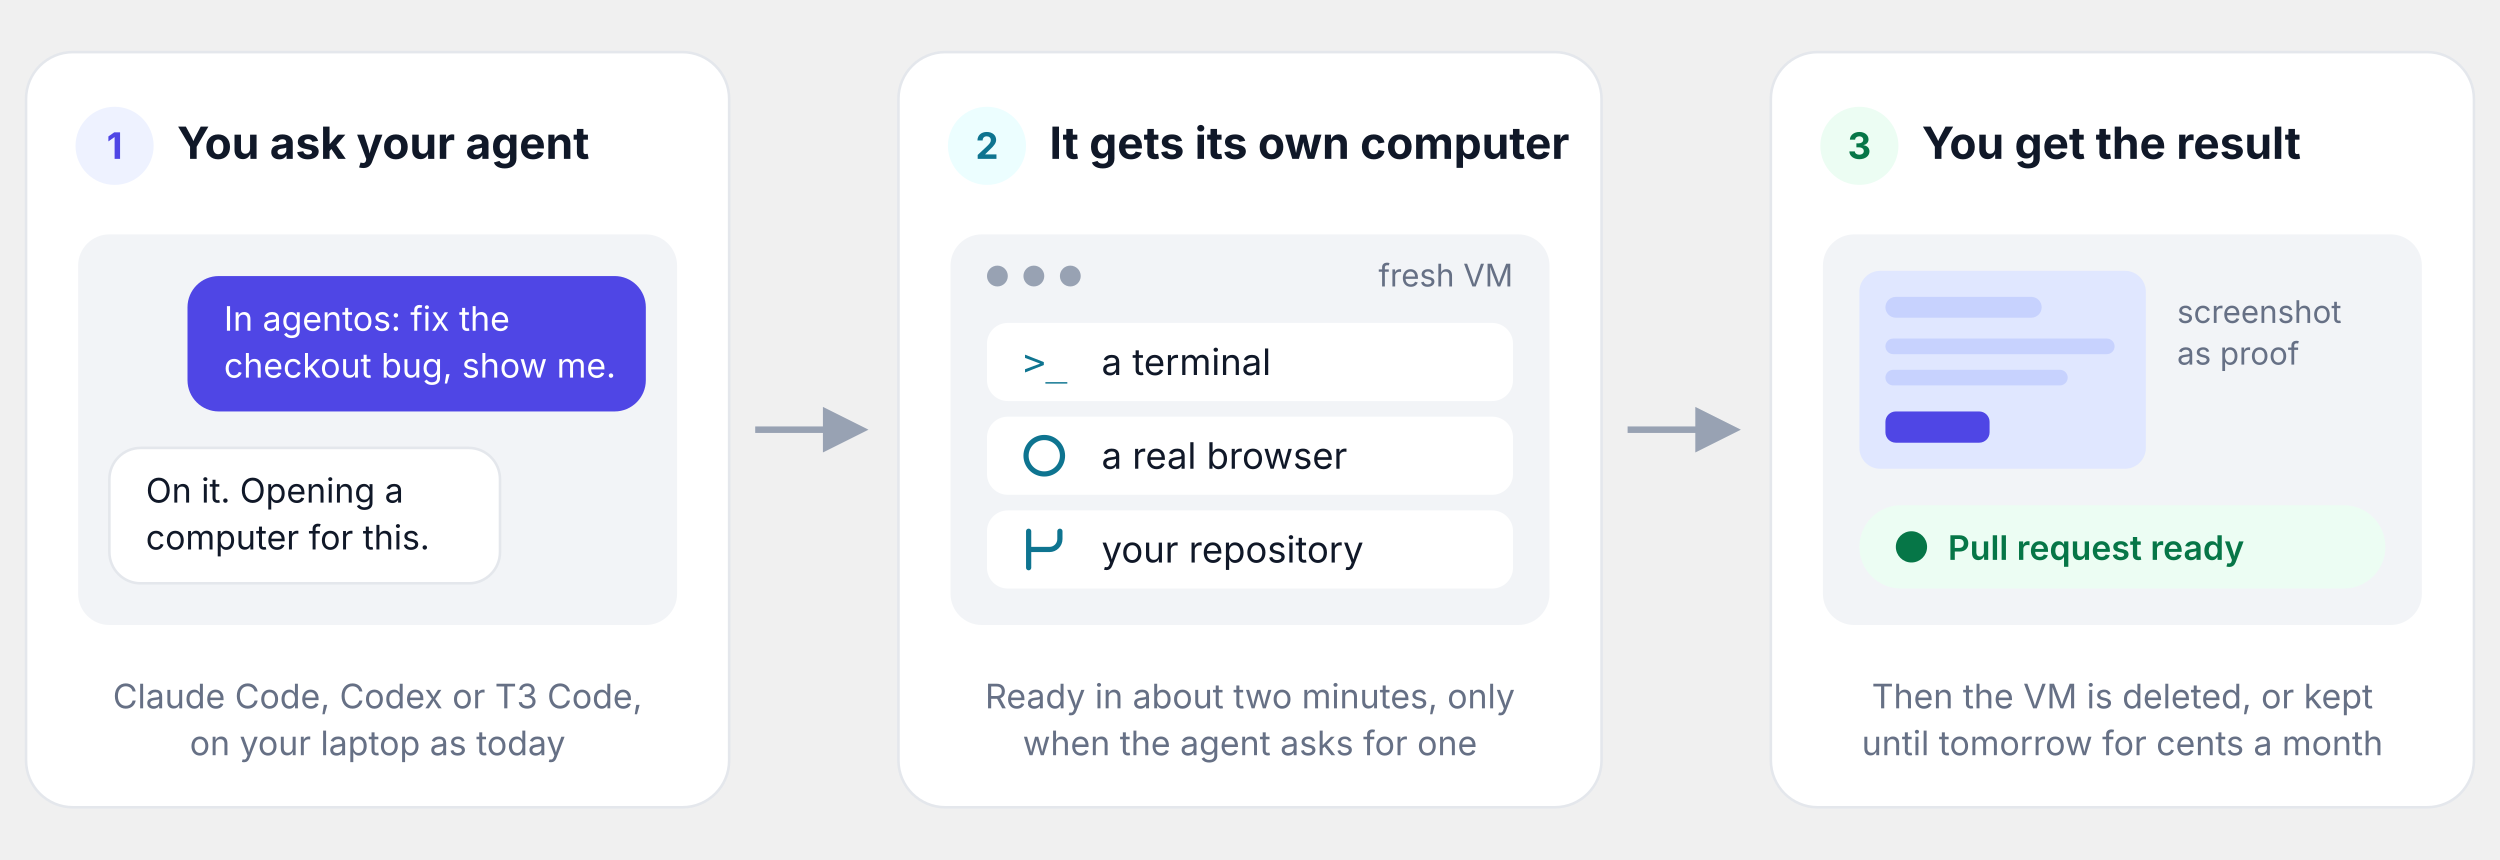
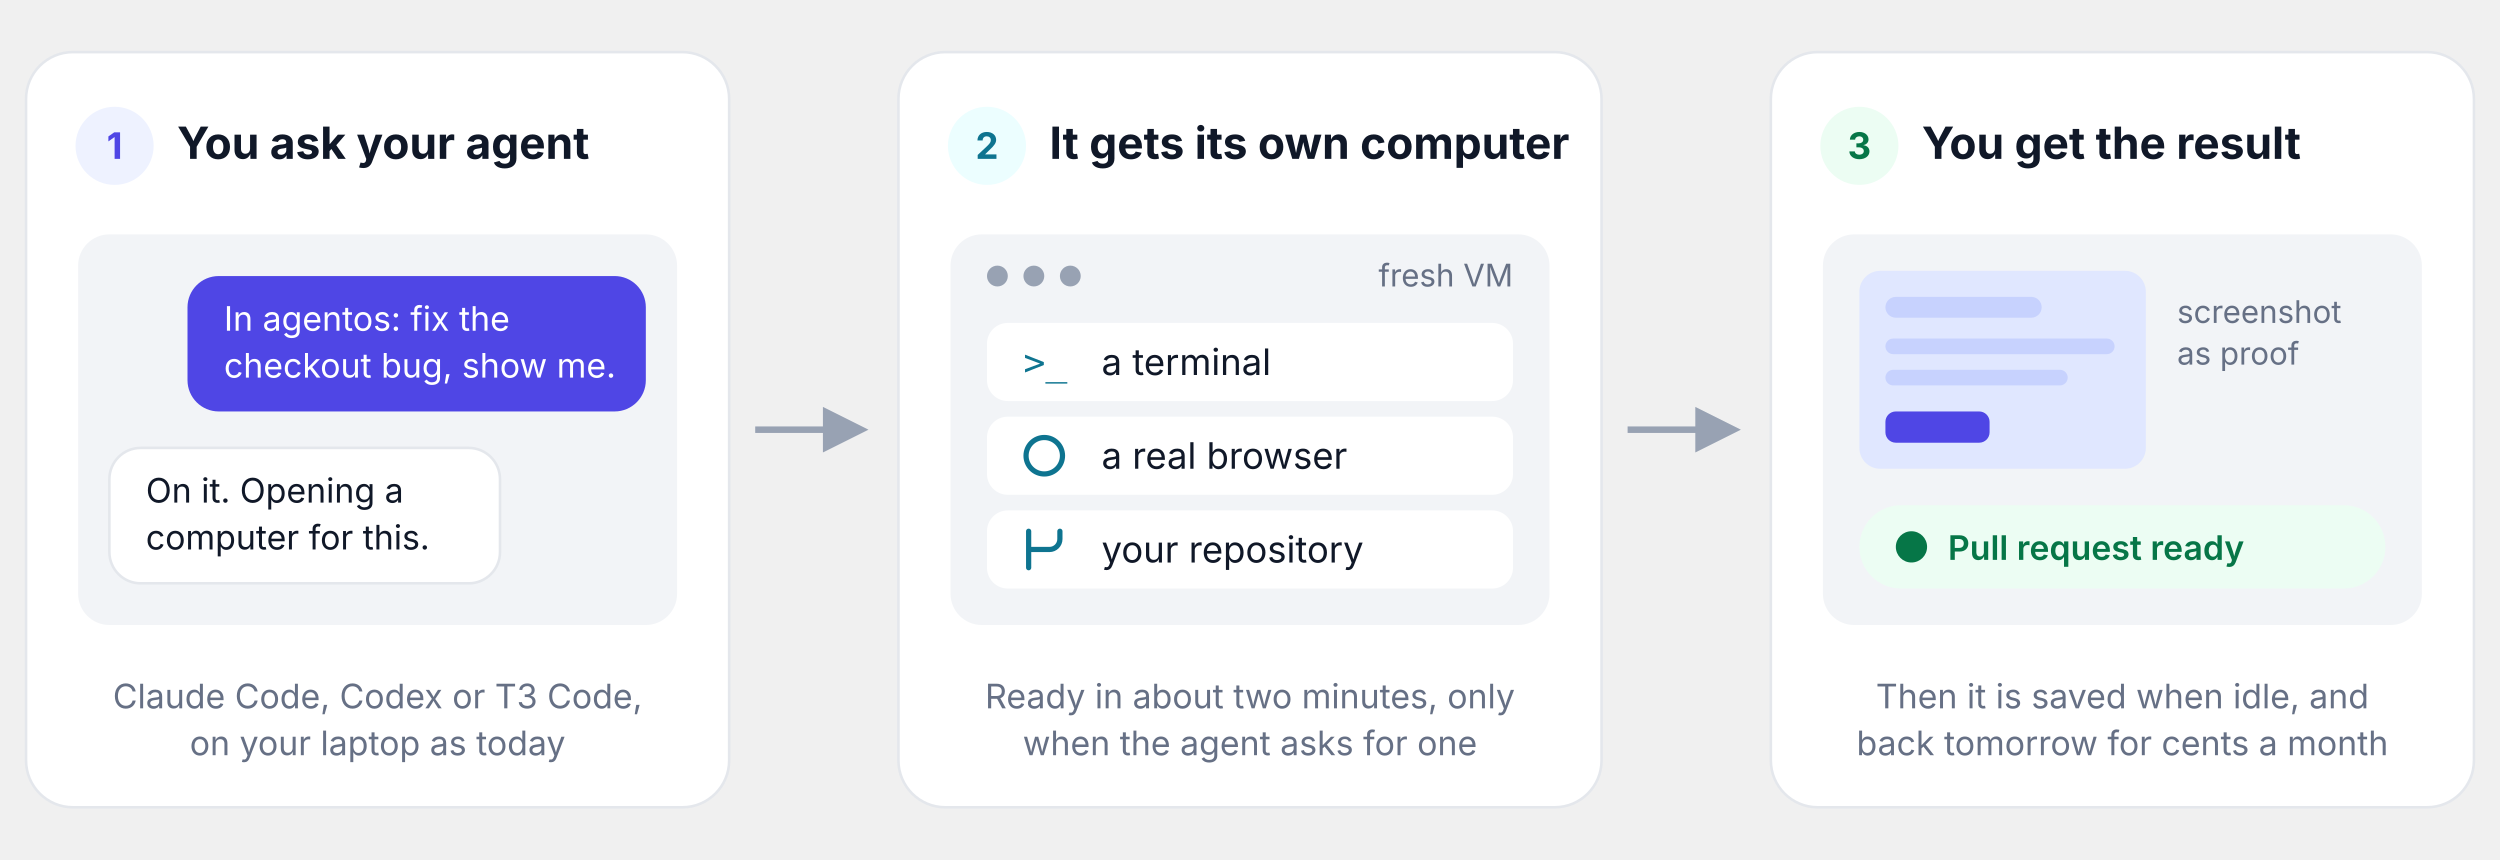
<svg xmlns="http://www.w3.org/2000/svg" viewBox="0 0 960 330" font-family="ui-sans-serif, system-ui, -apple-system, 'Segoe UI', sans-serif" role="img" aria-label="How agentos works: you ask your agent, agentos gives it its own cloud computer, and it comes back with proof and a pull request.">
  <defs>
    <marker id="head" viewBox="0 0 10 10" refX="8" refY="5" markerWidth="7" markerHeight="7" orient="auto">
      <path d="M0 0L10 5L0 10z" fill="#98a2b3" />
    </marker>
  </defs>
  <g transform="translate(10,20)">
    <rect width="270" height="290" rx="18" fill="#ffffff" stroke="#e4e7ec" />
    <circle cx="34" cy="36" r="15" fill="#eef2ff" />
    <text x="34" y="41" text-anchor="middle" font-size="14" font-weight="700" fill="#4f46e5">1</text>
    <text x="58" y="41" font-size="17" font-weight="650" fill="#101828">You ask your agent</text>
    <rect x="20" y="70" width="230" height="150" rx="12" fill="#f2f4f7" />
    <rect x="62" y="86" width="176" height="52" rx="12" fill="#4f46e5" />
    <text x="76" y="107" font-size="13" fill="#ffffff">In agentos: fix the</text>
    <text x="76" y="125" font-size="13" fill="#ffffff">checkout bug, show me.</text>
    <rect x="32" y="152" width="150" height="52" rx="12" fill="#ffffff" stroke="#e4e7ec" />
    <text x="46" y="173" font-size="13" fill="#101828">On it. Opening a</text>
    <text x="46" y="191" font-size="13" fill="#101828">computer for this.</text>
    <text x="135" y="252" text-anchor="middle" font-size="13" fill="#667085">Claude Code, Codex or T3 Code,</text>
    <text x="135" y="270" text-anchor="middle" font-size="13" fill="#667085">on your laptop as today</text>
  </g>
  <path d="M290 165H330" stroke="#98a2b3" stroke-width="2.5" marker-end="url(#head)" />
  <g transform="translate(345,20)">
    <rect width="270" height="290" rx="18" fill="#ffffff" stroke="#e4e7ec" />
    <circle cx="34" cy="36" r="15" fill="#ecfeff" />
    <text x="34" y="41" text-anchor="middle" font-size="14" font-weight="700" fill="#0e7490">2</text>
    <text x="58" y="41" font-size="17" font-weight="650" fill="#101828">It gets its own computer</text>
    <rect x="20" y="70" width="230" height="150" rx="12" fill="#f2f4f7" />
    <circle cx="38" cy="86" r="4" fill="#98a2b3" />
    <circle cx="52" cy="86" r="4" fill="#98a2b3" />
    <circle cx="66" cy="86" r="4" fill="#98a2b3" />
    <text x="236" y="90" text-anchor="end" font-size="12" fill="#667085">fresh VM</text>
    <g font-size="14" fill="#101828">
      <rect x="34" y="104" width="202" height="30" rx="8" fill="#ffffff" />
      <text x="48" y="124" font-family="ui-monospace, SFMono-Regular, Menlo, monospace" fill="#0e7490">&gt;_</text>
      <text x="78" y="124">a terminal</text>
      <rect x="34" y="140" width="202" height="30" rx="8" fill="#ffffff" />
      <circle cx="56" cy="155" r="7" fill="none" stroke="#0e7490" stroke-width="2" />
      <text x="78" y="160">a real browser</text>
      <rect x="34" y="176" width="202" height="30" rx="8" fill="#ffffff" />
      <path d="M50 184v14M50 191h8a4 4 0 0 0 4-4v-3" fill="none" stroke="#0e7490" stroke-width="2" stroke-linecap="round" />
      <text x="78" y="196">your repository</text>
    </g>
    <text x="135" y="252" text-anchor="middle" font-size="13" fill="#667085">Ready in about two minutes, only</text>
    <text x="135" y="270" text-anchor="middle" font-size="13" fill="#667085">when the agent asks for one</text>
  </g>
  <path d="M625 165H665" stroke="#98a2b3" stroke-width="2.5" marker-end="url(#head)" />
  <g transform="translate(680,20)">
    <rect width="270" height="290" rx="18" fill="#ffffff" stroke="#e4e7ec" />
    <circle cx="34" cy="36" r="15" fill="#ecfdf3" />
    <text x="34" y="41" text-anchor="middle" font-size="14" font-weight="700" fill="#067647">3</text>
    <text x="58" y="41" font-size="17" font-weight="650" fill="#101828">You get the result</text>
    <rect x="20" y="70" width="230" height="150" rx="12" fill="#f2f4f7" />
    <rect x="34" y="84" width="110" height="76" rx="8" fill="#e0e7ff" />
    <rect x="44" y="94" width="60" height="8" rx="4" fill="#c7d2fe" />
    <rect x="44" y="110" width="88" height="6" rx="3" fill="#c7d2fe" />
    <rect x="44" y="122" width="70" height="6" rx="3" fill="#c7d2fe" />
    <rect x="44" y="138" width="40" height="12" rx="4" fill="#4f46e5" />
    <text x="156" y="104" font-size="12" fill="#667085">screenshot</text>
    <text x="156" y="120" font-size="12" fill="#667085">as proof</text>
    <rect x="34" y="174" width="202" height="32" rx="16" fill="#ecfdf3" />
    <circle cx="54" cy="190" r="6" fill="#067647" />
    <text x="68" y="195" font-size="13" font-weight="600" fill="#067647">Pull request ready</text>
-     <text x="135" y="252" text-anchor="middle" font-size="13" fill="#667085">Then the VM is deleted, or kept</text>
-     <text x="135" y="270" text-anchor="middle" font-size="13" fill="#667085">until tomorrow for cents a month</text>
+     <text x="135" y="252" text-anchor="middle" font-size="13" fill="#667085">Then it is saved when idle, and</text>
+     <text x="135" y="270" text-anchor="middle" font-size="13" fill="#667085">back tomorrow for cents a month</text>
  </g>
</svg>
